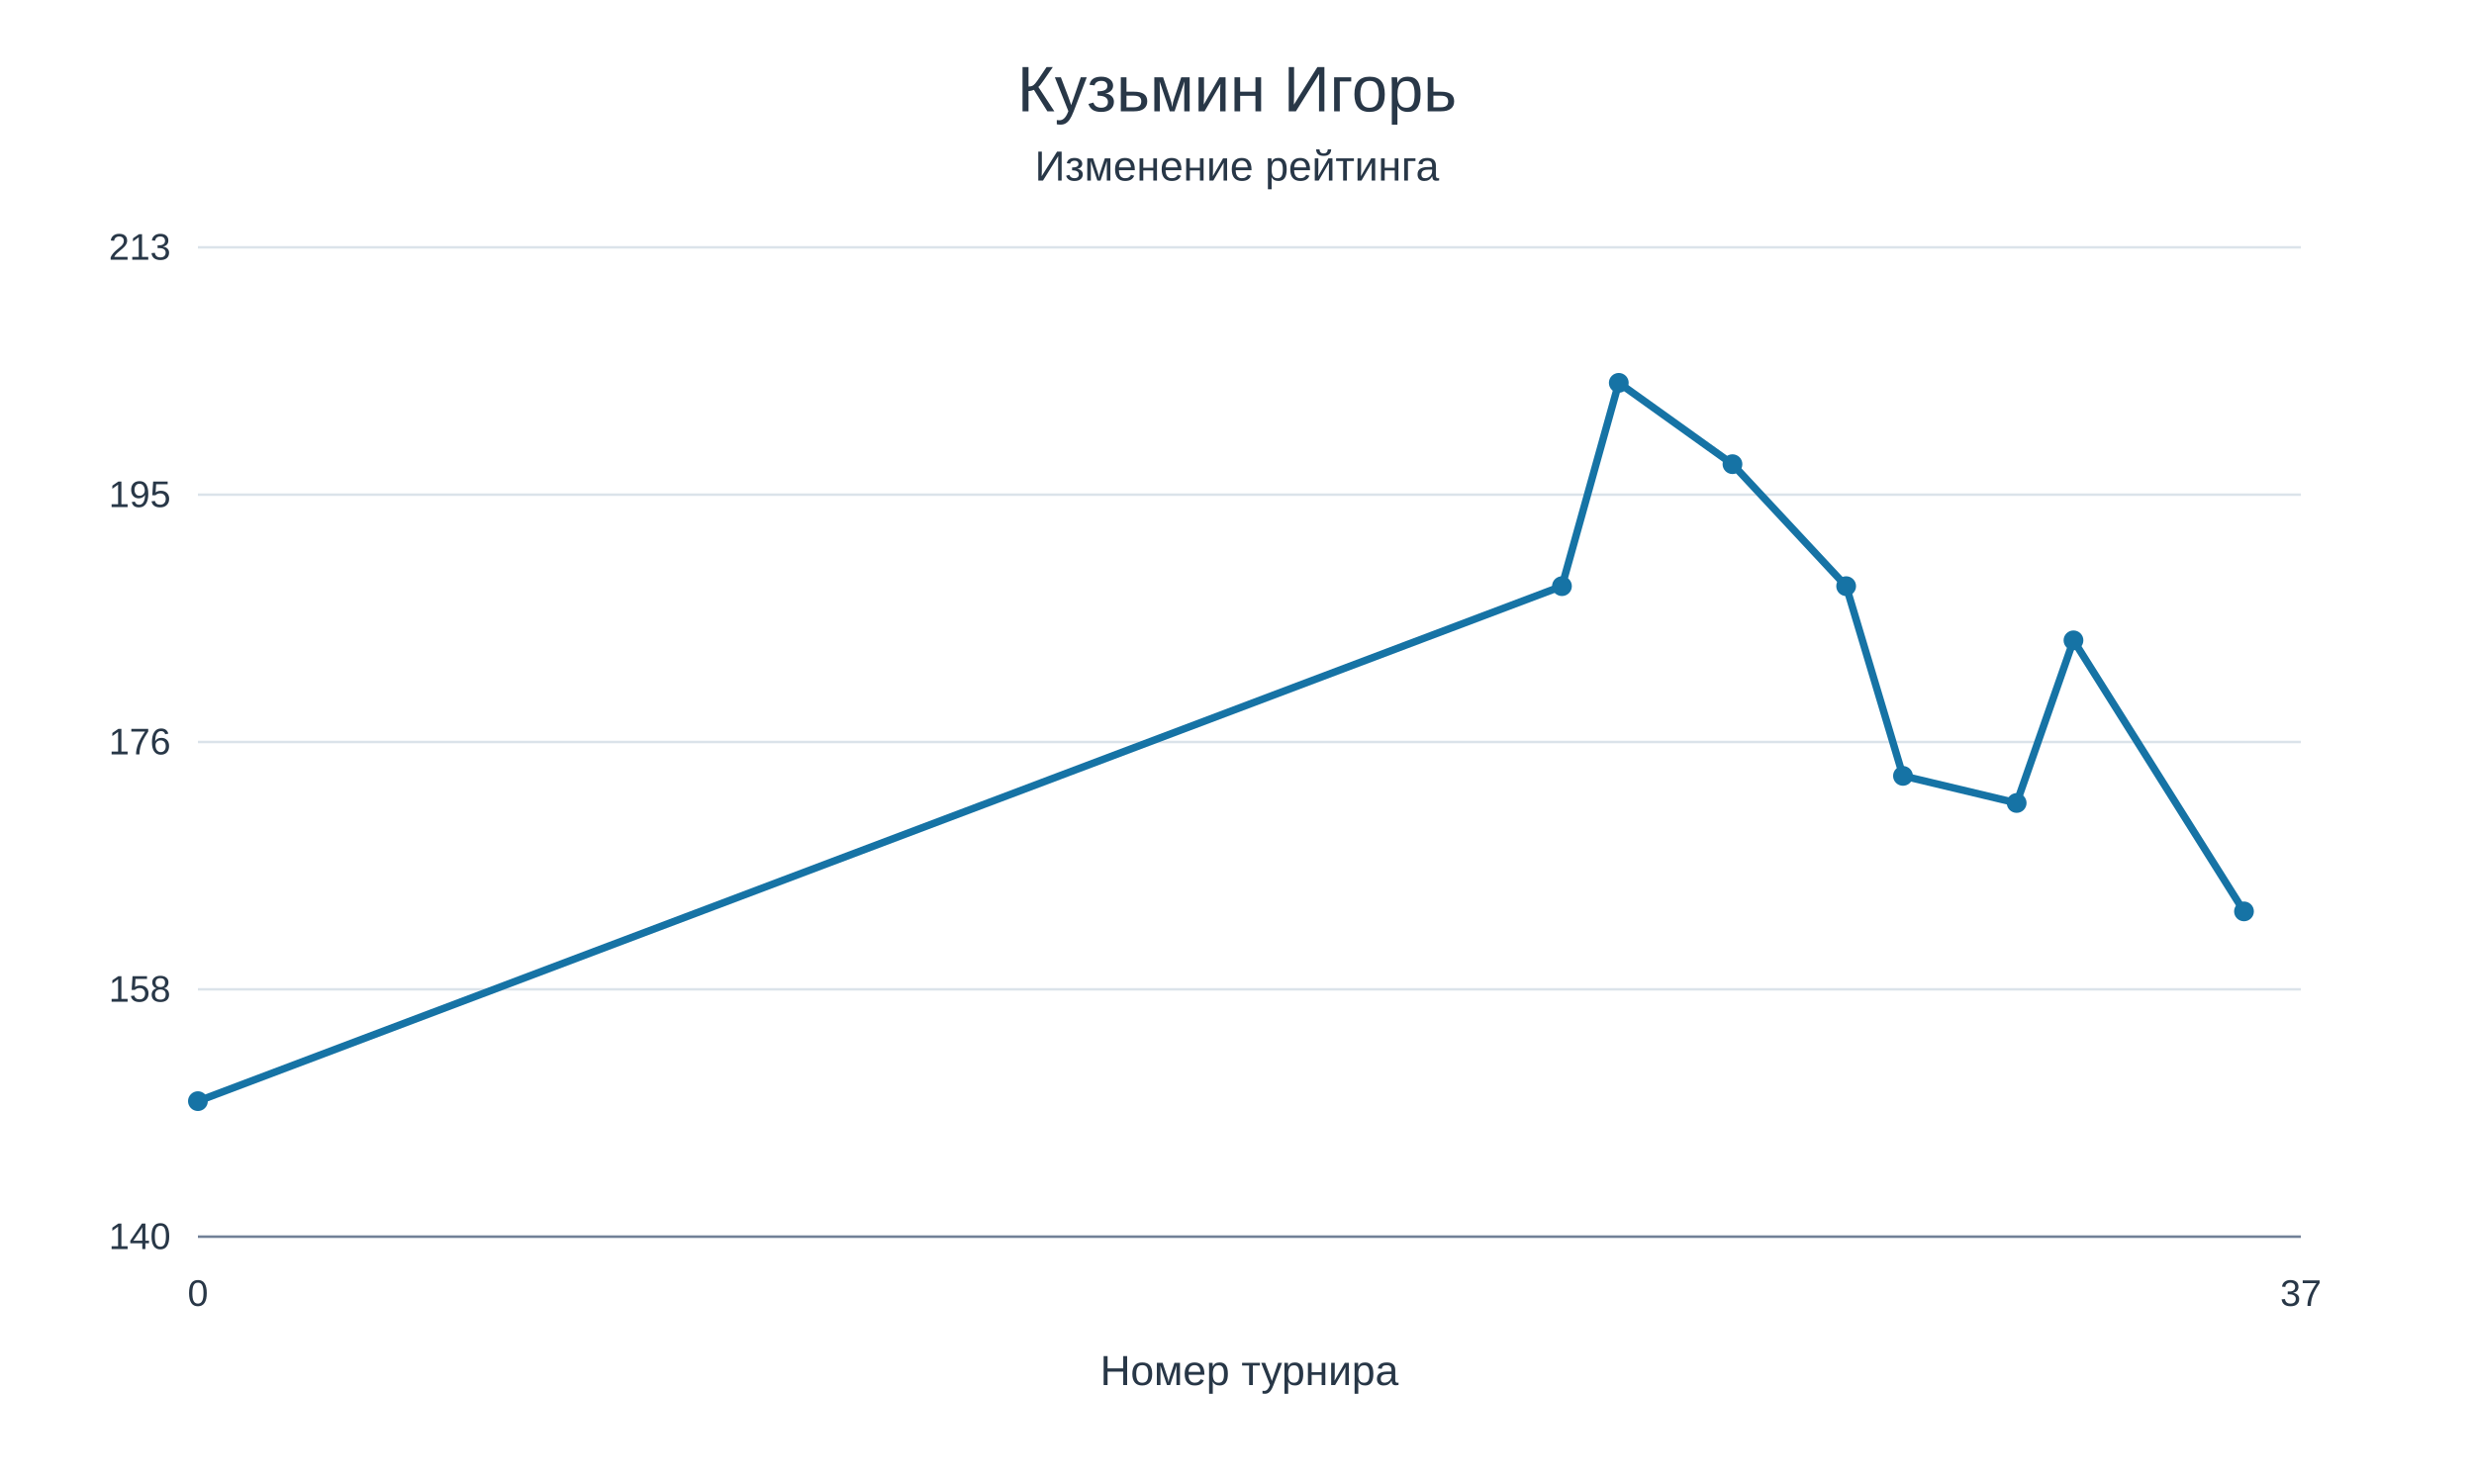
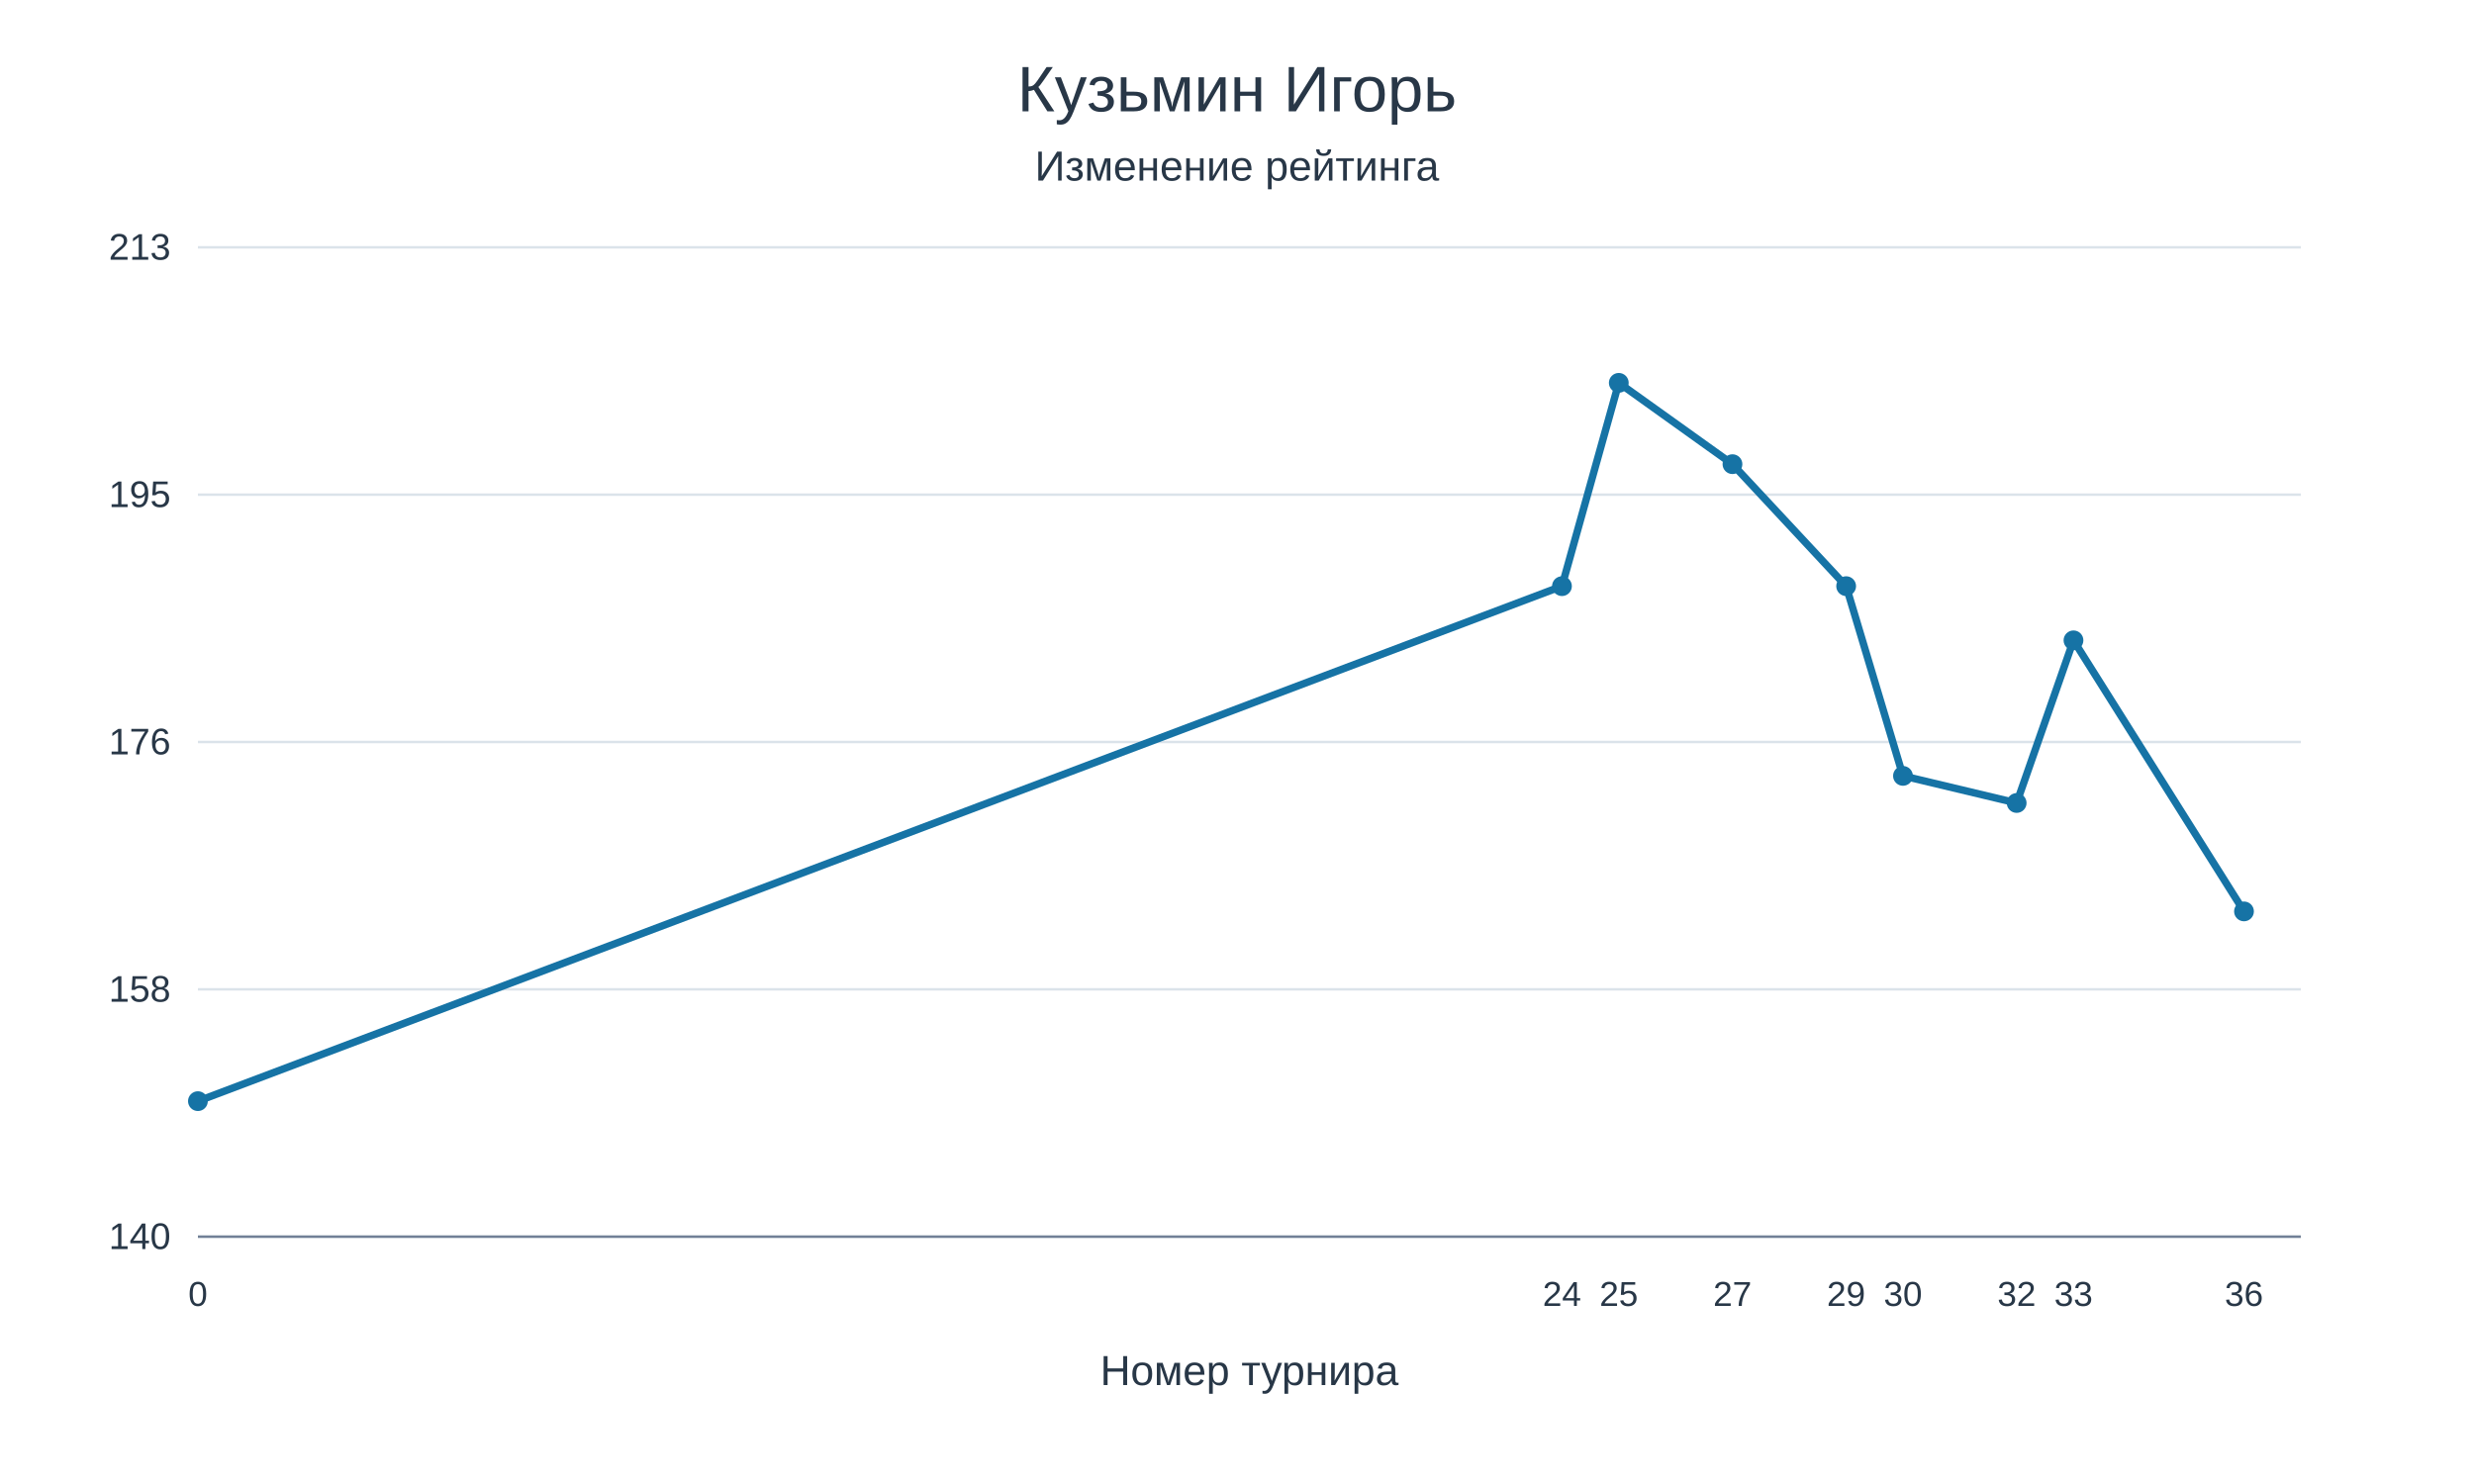
<svg xmlns="http://www.w3.org/2000/svg" viewBox="0 0 1000 600" role="img" aria-label="Рейтинг: Кузьмин Игорь">
  <rect width="1000" height="600" fill="white" />
  <g font-family="Arial, sans-serif" fill="#283747">
    <text x="500" y="45" text-anchor="middle" font-size="26">Кузьмин Игорь</text>
    <text x="500" y="73" text-anchor="middle" font-size="17">Изменение рейтинга</text>
    <line x1="80" y1="500.00" x2="930" y2="500.00" stroke="#dbe3ea" />
    <text x="69" y="505.00" text-anchor="end" font-size="15">140</text>
    <line x1="80" y1="400.00" x2="930" y2="400.00" stroke="#dbe3ea" />
    <text x="69" y="405.00" text-anchor="end" font-size="15">158</text>
    <line x1="80" y1="300.00" x2="930" y2="300.00" stroke="#dbe3ea" />
    <text x="69" y="305.00" text-anchor="end" font-size="15">176</text>
    <line x1="80" y1="200.00" x2="930" y2="200.00" stroke="#dbe3ea" />
    <text x="69" y="205.00" text-anchor="end" font-size="15">195</text>
    <line x1="80" y1="100.00" x2="930" y2="100.00" stroke="#dbe3ea" />
    <text x="69" y="105.00" text-anchor="end" font-size="15">213</text>
    <line x1="80" y1="500" x2="930" y2="500" stroke="#718096" />
    <polyline points="80.00,445.21 631.35,236.99 654.32,154.79 700.27,187.67 746.22,236.99 769.19,313.70 815.14,324.66 838.11,258.90 907.03,368.49" fill="none" stroke="#1673a5" stroke-width="3" />
    <circle cx="80.00" cy="445.21" r="4" fill="#1673a5" />
    <circle cx="631.35" cy="236.99" r="4" fill="#1673a5" />
    <circle cx="654.32" cy="154.79" r="4" fill="#1673a5" />
    <circle cx="700.27" cy="187.67" r="4" fill="#1673a5" />
    <circle cx="746.22" cy="236.99" r="4" fill="#1673a5" />
    <circle cx="769.19" cy="313.70" r="4" fill="#1673a5" />
    <circle cx="815.14" cy="324.66" r="4" fill="#1673a5" />
    <circle cx="838.11" cy="258.90" r="4" fill="#1673a5" />
    <circle cx="907.03" cy="368.49" r="4" fill="#1673a5" />
    <text x="505" y="560" text-anchor="middle" font-size="17">Номер турнира</text>
-     <text x="80" y="528" text-anchor="middle" font-size="15">0</text>
-     <text x="930" y="528" text-anchor="middle" font-size="15">37</text>
+     <text class="tournament-label" x="80.00" y="528" text-anchor="middle" font-size="14">0</text>
+     <text class="tournament-label" x="631.35" y="528" text-anchor="middle" font-size="14">24</text>
+     <text class="tournament-label" x="654.32" y="528" text-anchor="middle" font-size="14">25</text>
+     <text class="tournament-label" x="700.27" y="528" text-anchor="middle" font-size="14">27</text>
+     <text class="tournament-label" x="746.22" y="528" text-anchor="middle" font-size="14">29</text>
+     <text class="tournament-label" x="769.19" y="528" text-anchor="middle" font-size="14">30</text>
+     <text class="tournament-label" x="815.14" y="528" text-anchor="middle" font-size="14">32</text>
+     <text class="tournament-label" x="838.11" y="528" text-anchor="middle" font-size="14">33</text>
+     <text class="tournament-label" x="907.03" y="528" text-anchor="middle" font-size="14">36</text>
  </g>
</svg>
